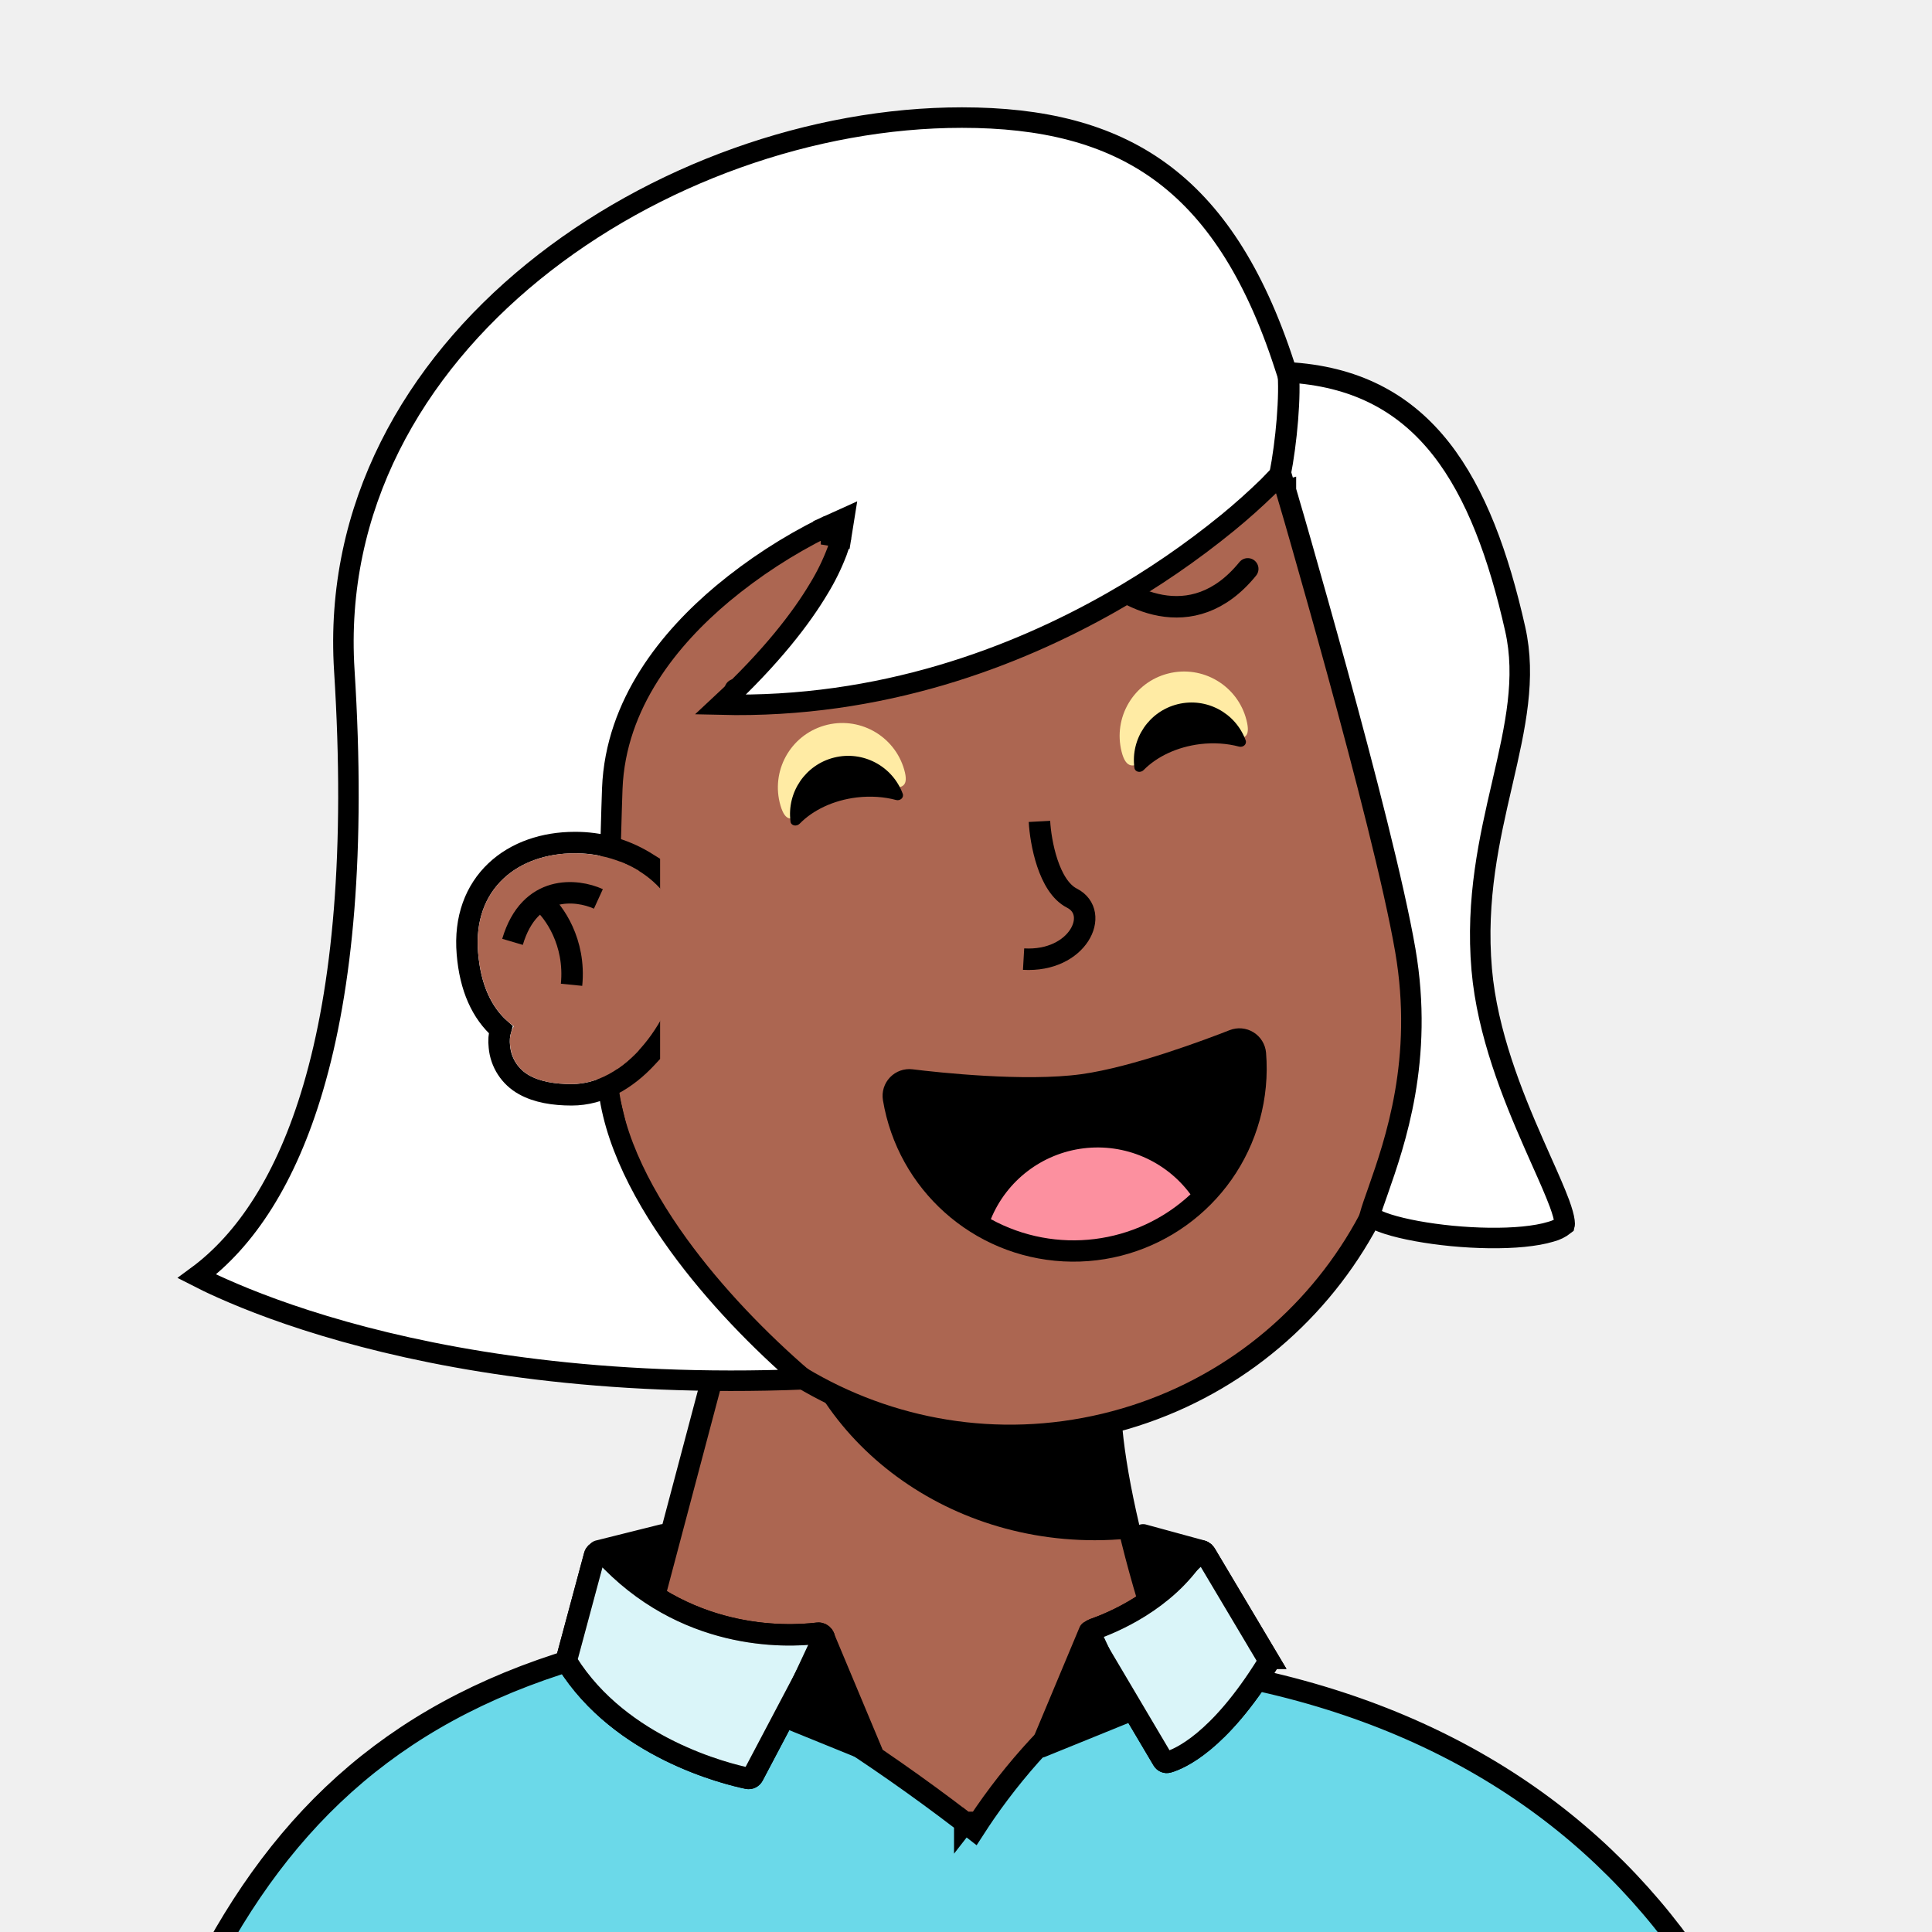
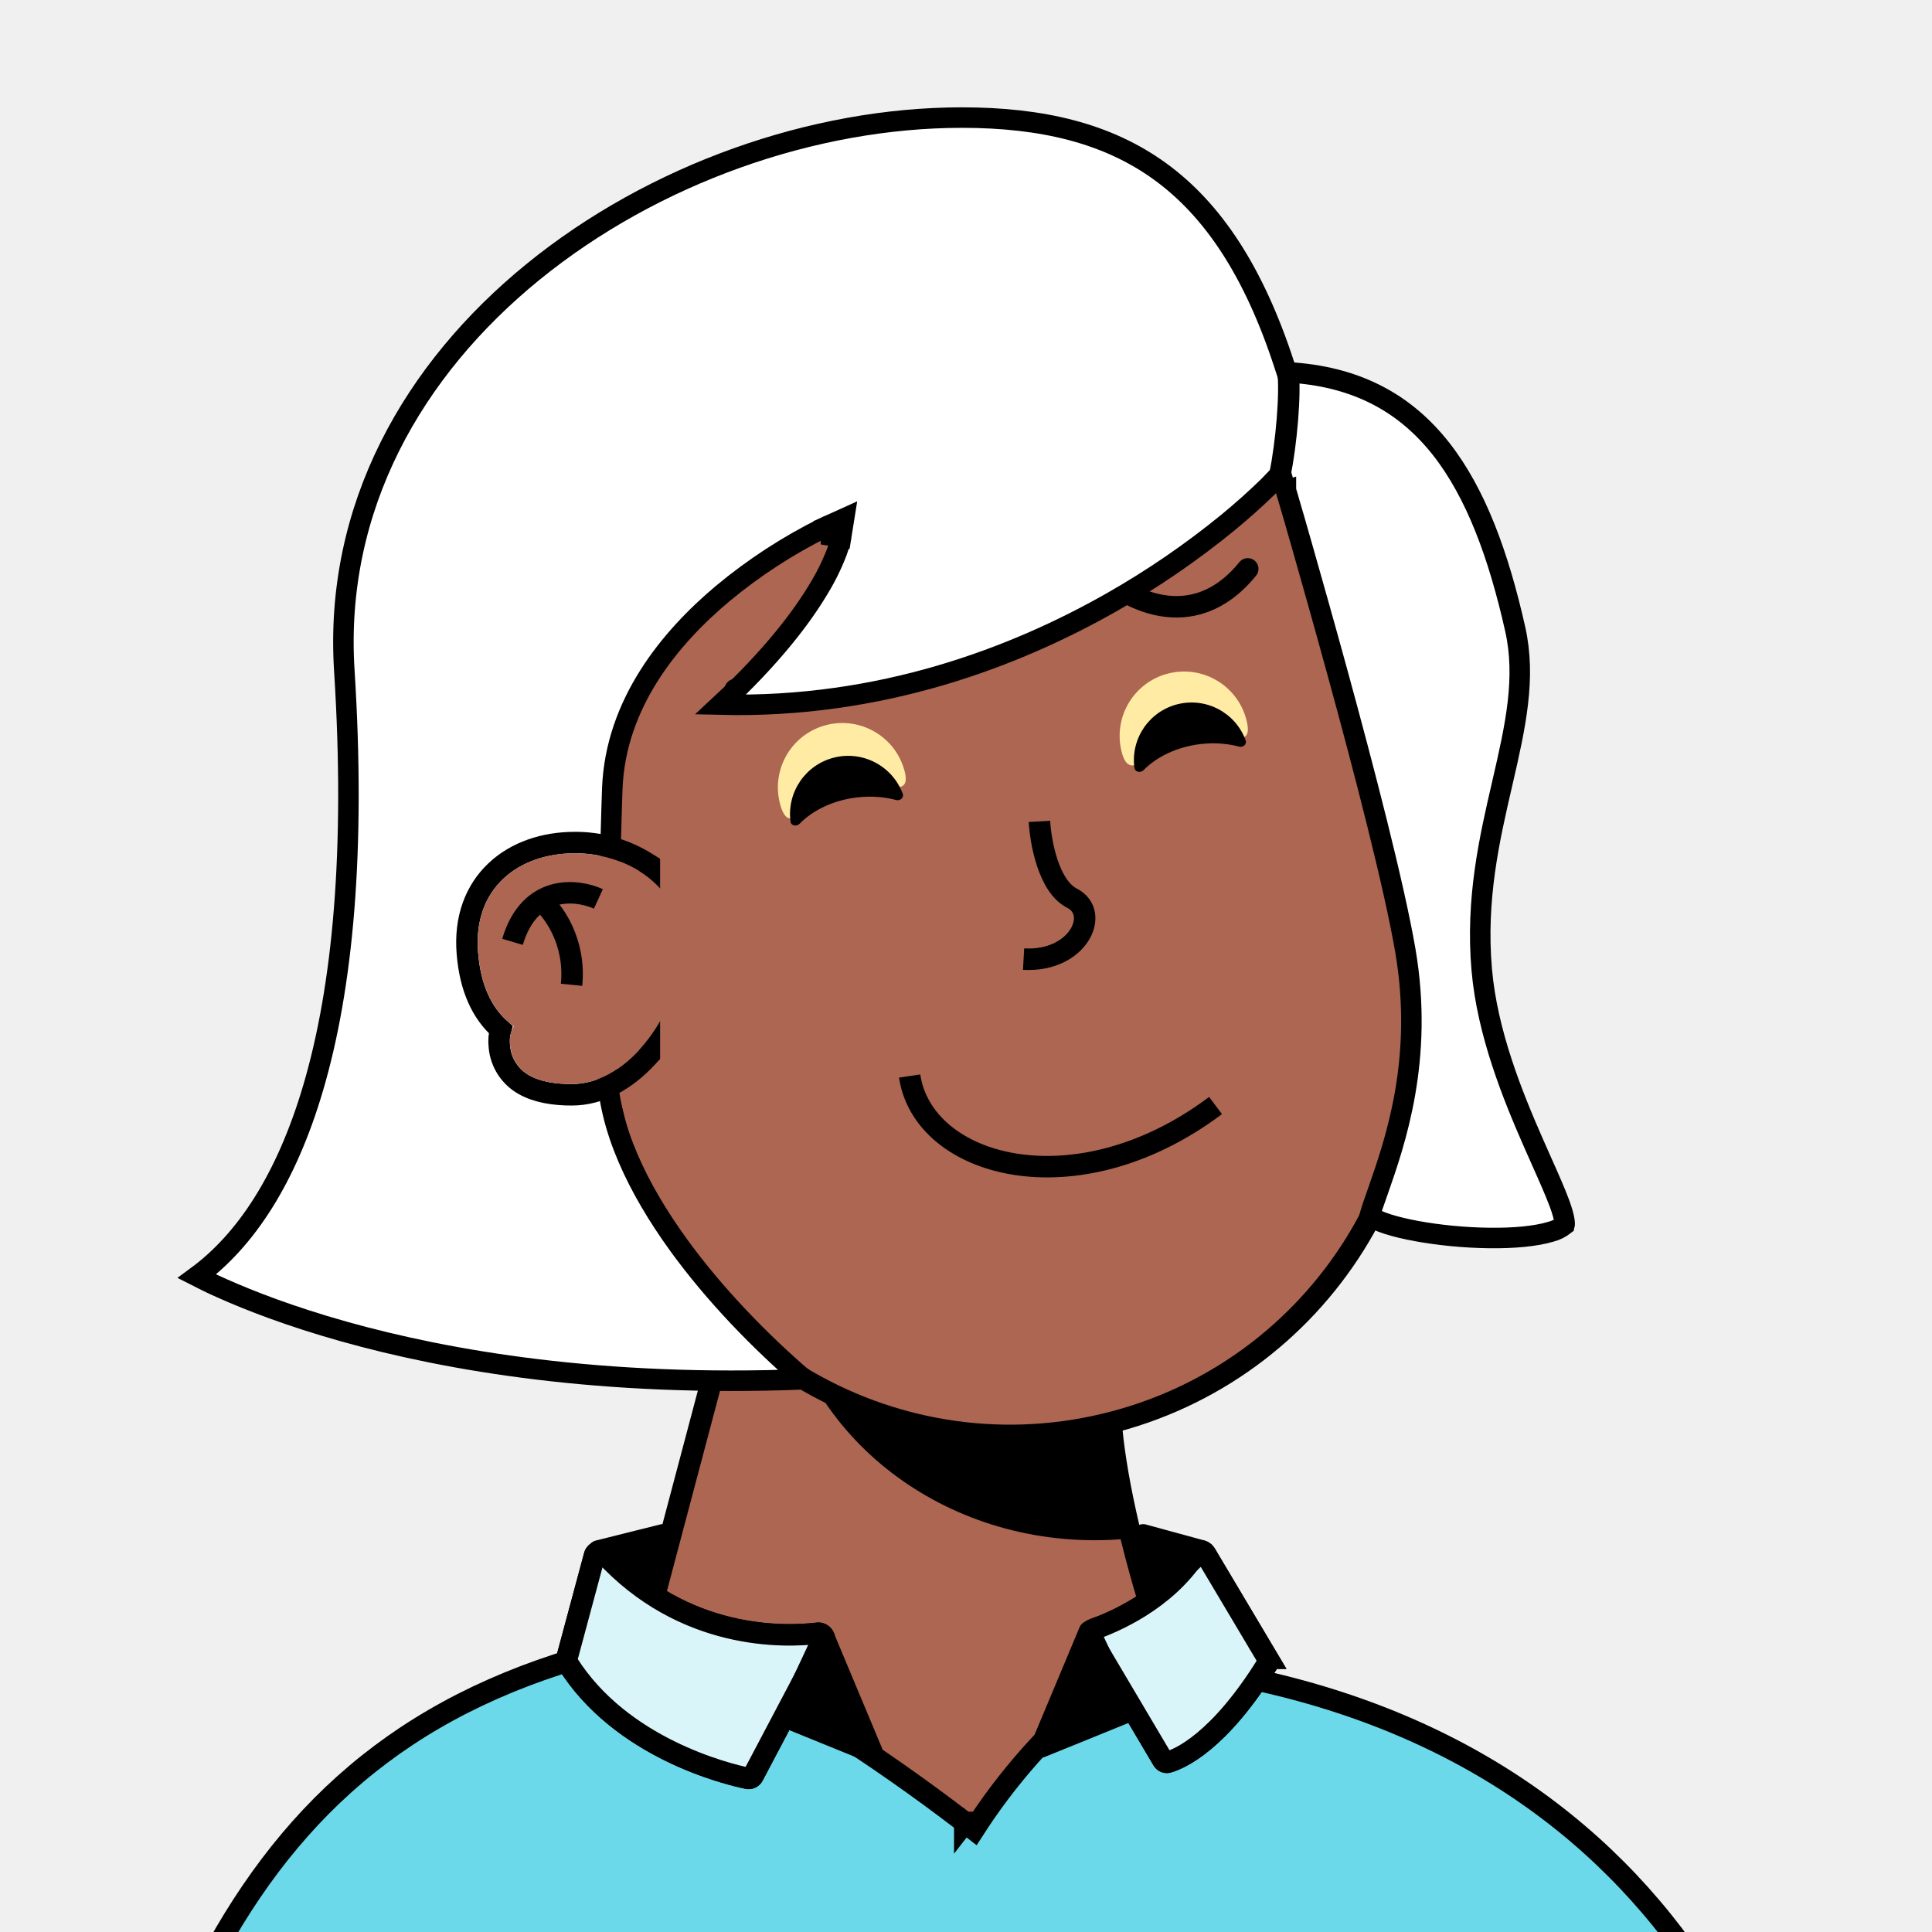
<svg xmlns="http://www.w3.org/2000/svg" viewBox="0 0 360 360" fill="none" shape-rendering="auto">
  <mask id="viewboxMask">
    <rect width="360" height="360" rx="0" ry="0" x="0" y="0" fill="#fff" />
  </mask>
  <g mask="url(#viewboxMask)">
    <g transform="translate(80 23)">
      <path d="M154 319.5c-14.4-20-25.67-58.67-27-78L58.5 212 30 319.5h124Z" fill="#ac6651" stroke="#000" stroke-width="4" />
      <path d="M130.37 263.69c-2.1.2-4.22.31-6.37.31-30.78 0-56.05-21.57-58.76-49.1L127 241.5c.38 5.48 1.55 13.32 3.37 22.19Z" fill="#000" style="mix-blend-mode:multiply" />
      <path d="M181.94 151.37v.01l.1.4.14.65A75.72 75.72 0 0 1 34.93 187.7l-.2-.74L18 117.13l-.06-.29A75.72 75.72 0 0 1 165.2 81.55l.05.21.02.08.05.2.05.2v.01l16.4 68.44.08.34.08.34Z" fill="#ac6651" stroke="#000" stroke-width="4" />
      <g transform="translate(34 102.3)" />
    </g>
    <g transform="translate(170 183)">
-       <path d="M64.73 25.7a36 36 0 0 0 1.18-12.54 4.98 4.98 0 0 0-6.8-4.2c-4.26 1.67-18.03 6.88-27.62 8.2-10.52 1.44-26.66-.32-31.44-.91a4.98 4.98 0 0 0-5.53 5.74 36 36 0 0 0 70.21 3.7Z" fill="#000000" />
-       <path d="M51.83 39.55a32 32 0 0 1-37.2 4.62 21.5 21.5 0 0 1 37.2-4.62Z" fill="#FC909F" />
+       <path d="M-.5 17.5c2.5 17 31 25 57 5.5" stroke="#000000" stroke-width="4" />
    </g>
    <g transform="translate(110 102)">
      <path d="M27 26.5c6.17 2.5 21.1 3 31.5-15M94 4c5.17 5.33 18.1 12.8 28.5 0" stroke="#000000" stroke-width="4" stroke-linecap="round" />
    </g>
    <g transform="translate(49 11)">
      <g stroke="#000">
        <path d="m105.84 88.82 1.88.3v.08l-.04.16-.12.52c-.12.45-.3 1.09-.6 1.9a41.7 41.7 0 0 1-3.4 6.92c-3.17 5.32-8.7 12.66-18.31 21.6 29.97.74 55-8.92 72.82-19.04a156.35 156.35 0 0 0 21.71-14.87 118.43 118.43 0 0 0 7.5-6.7l.1-.1.01-.01 2.29-2.38.93 3.16-1.84.54 1.84-.54v.05l.05.13.15.52a817.06 817.06 0 0 1 2.69 9.28c1.75 6.14 4.14 14.58 6.66 23.77 5.03 18.35 10.6 39.81 12.7 51.97 3.49 20.32-1.91 35.74-5.1 44.87-.63 1.77-1.17 3.3-1.54 4.6.06.04.12.1.22.16.6.42 1.65.91 3.18 1.4 3.02.96 7.32 1.74 11.92 2.19 4.6.44 9.38.53 13.34.14 1.98-.2 3.7-.5 5.08-.92a6.85 6.85 0 0 0 2.58-1.27c.02-.08.03-.29-.02-.68-.1-.78-.4-1.87-.93-3.32-.8-2.15-1.97-4.8-3.35-7.88l-1.46-3.3c-3.93-8.94-8.65-20.56-9.68-32.4-1.15-13.16 1.45-24.42 3.79-34.54l.11-.48c2.39-10.34 4.38-19.32 2.34-28.42-3.1-13.8-7.32-25.3-13.8-33.57-6.42-8.17-15.13-13.27-27.5-14.21l-1.28-.1-.4-1.22c-5.7-17.57-13.38-29.05-23.18-36.17-9.8-7.12-21.96-10.05-36.94-10.05-27.7 0-57.5 10.52-79.88 28.72-22.35 18.18-37.14 43.9-35.2 74.33 2.13 33.6-.3 59.06-5.8 77.72-5 17-12.59 28.46-21.68 35.14 1.19.61 2.78 1.39 4.77 2.27 5.02 2.24 12.59 5.2 22.67 8.03 19.34 5.43 47.95 10.38 85.71 8.89-8.32-7.15-16.72-15.83-23.37-25-7.63-10.53-13.14-21.94-13.3-32.58-.19-12.62.67-45.67.93-52.5.62-15.9 10.82-28.15 20.54-36.3a96.6 96.6 0 0 1 18.96-12.34l.2-.1.13-.06.1-.05h.02v-.01l.8 1.74Zm0 0 1.88.3.56-3.5-3.23 1.46.79 1.74Zm100.23 126.57.03.04-.03-.04Z" fill="#ffffff" stroke-width="3.82" />
        <path d="M191 58c.5 4.5-.3 13.5-1.5 19.5" stroke-width="4" />
      </g>
    </g>
    <g transform="translate(142 119)">
      <path d="M26.47 24.36c1.86 6.36-5.04 1.48-11.4 3.33-6.36 1.86-9.78 9.76-11.64 3.4a12 12 0 0 1 23.04-6.73ZM90.26 15.17c1.64 6.42-4.7 1.52-11.11 3.15-6.43 1.64-10.51 9.19-12.15 2.77a12 12 0 1 1 23.26-5.92Z" fill="#ffeba4" />
      <path d="M5.29 34.07c.11.82 1.14 1 1.72.41 2.46-2.52 6.25-4.36 10.65-4.89 2.6-.3 5.1-.12 7.32.48.75.2 1.5-.44 1.23-1.17A10.84 10.84 0 0 0 5.3 34.07ZM69.38 24.07c.12.82 1.15 1 1.73.41 2.44-2.48 6.19-4.3 10.54-4.83 2.56-.3 5.03-.12 7.23.47.75.2 1.5-.44 1.23-1.17a10.74 10.74 0 0 0-20.73 5.12Z" fill="#000000" />
      <g transform="translate(-40 -8)" />
    </g>
    <g transform="rotate(-8 1149.44 -1186.92)">
      <path d="M16.5 7c-.33 3.83 0 12.2 4 15 5 3.5-.5 12-10.5 10" stroke="#000" stroke-width="4" />
    </g>
    <g transform="translate(84 154)">
      <path d="M37 8.25V7.13l-.95-.59A24.91 24.91 0 0 0 23.08 3C17.44 3 12.16 4.75 8.4 8.3c-3.8 3.58-5.86 8.83-5.31 15.37.52 6.37 2.66 11.06 6.2 14.17-.29 1-.37 2.08-.24 3.21a8.98 8.98 0 0 0 4.6 7.08C16.09 49.5 19.2 50 22.52 50c5.48 0 10.29-2.95 13.95-6.89l.53-.57V8.25Z" stroke="#000" stroke-width="4" />
      <path d="M42.97 23.98c.07-.65.1-1.3.1-1.98 0-10.22-9.5-17-20-17C12.6 5 4.09 11.5 5.09 23.5c.56 6.68 2.95 11.07 6.65 13.72a5.7 5.7 0 0 0-.68 3.6C11.68 46.1 16.19 48 22.52 48c11.1 0 19.9-14.05 20.45-24.02Z" fill="#ac6651" />
      <path d="M27.5 13.5c-4-1.83-12.8-2.8-16 8" stroke="#000" stroke-width="4" />
      <path d="M17 14c2.17 1.83 6.3 7.5 5.5 15.5" stroke="#000" stroke-width="4" />
      <g transform="translate(3 42)" />
    </g>
    <g transform="translate(53 272)">
      <g stroke="#000" stroke-width="4">
        <path d="M126.77 67.58 128 66l-1.23 1.58 1.72 1.34 1.19-1.83v-.02l.05-.06.04-.05a28.57 28.57 0 0 1 .8-1.18 112.35 112.35 0 0 1 11.5-14.05c3.67-3.78 7.83-7.4 12.13-9.93 4.31-2.53 8.58-3.84 12.53-3.3C209.17 44.2 240.4 63 260.67 91h-273.3c16.3-29.34 39.49-48.02 77.07-56.59 1.6-.36 3.78-.25 6.5.38 2.7.63 5.77 1.73 9.09 3.19 6.62 2.9 14.02 7.16 20.97 11.56a355.78 355.78 0 0 1 25.24 17.63l.4.3.1.08.02.02h.01Z" fill="#6bd9e9" />
        <path d="m52.61 37.08 5.17-19.23c.2-.78 1.22-1 1.76-.4C74.4 33.7 93.16 33.08 99.4 32.33c.84-.1 1.5.82 1.1 1.58L87.34 58.86c-.2.38-.62.6-1.04.5-3.95-.82-23.62-5.63-33.57-21.5a1 1 0 0 1-.12-.78ZM183.2 36.98 171.61 17.5c-.4-.66-1.37-.65-1.79 0-5.73 8.83-15.63 12.9-19.09 14.1-.62.22-.9.96-.57 1.53l13.5 22.81c.2.34.59.53.97.42 2.13-.61 9.46-3.67 18.54-18.34a1 1 0 0 0 .01-1.04Z" fill="#6bd9e9" />
        <path d="m52.61 37.08 5.17-19.23c.2-.78 1.22-1 1.76-.4C74.4 33.7 93.16 33.08 99.4 32.33c.84-.1 1.5.82 1.1 1.58L87.34 58.86c-.2.38-.62.6-1.04.5-3.95-.82-23.62-5.63-33.57-21.5a1 1 0 0 1-.12-.78ZM183.2 36.98 171.61 17.5c-.4-.66-1.37-.65-1.79 0-5.73 8.83-15.63 12.9-19.09 14.1-.62.22-.9.96-.57 1.53l13.5 22.81c.2.34.59.53.97.42 2.13-.61 9.46-3.67 18.54-18.34a1 1 0 0 0 .01-1.04Z" fill="#fff" fill-opacity=".75" />
        <path d="m109.5 54.5-9-21.5-7 15 16 6.5ZM141 53.5l9-21.5 7 15-16 6.5ZM70.5 14l-12 3 10 6.5 2-9.5ZM160 14l11 3-7 6.5-4-9.5Z" fill="#000" stroke-linejoin="round" />
      </g>
    </g>
  </g>
</svg>
